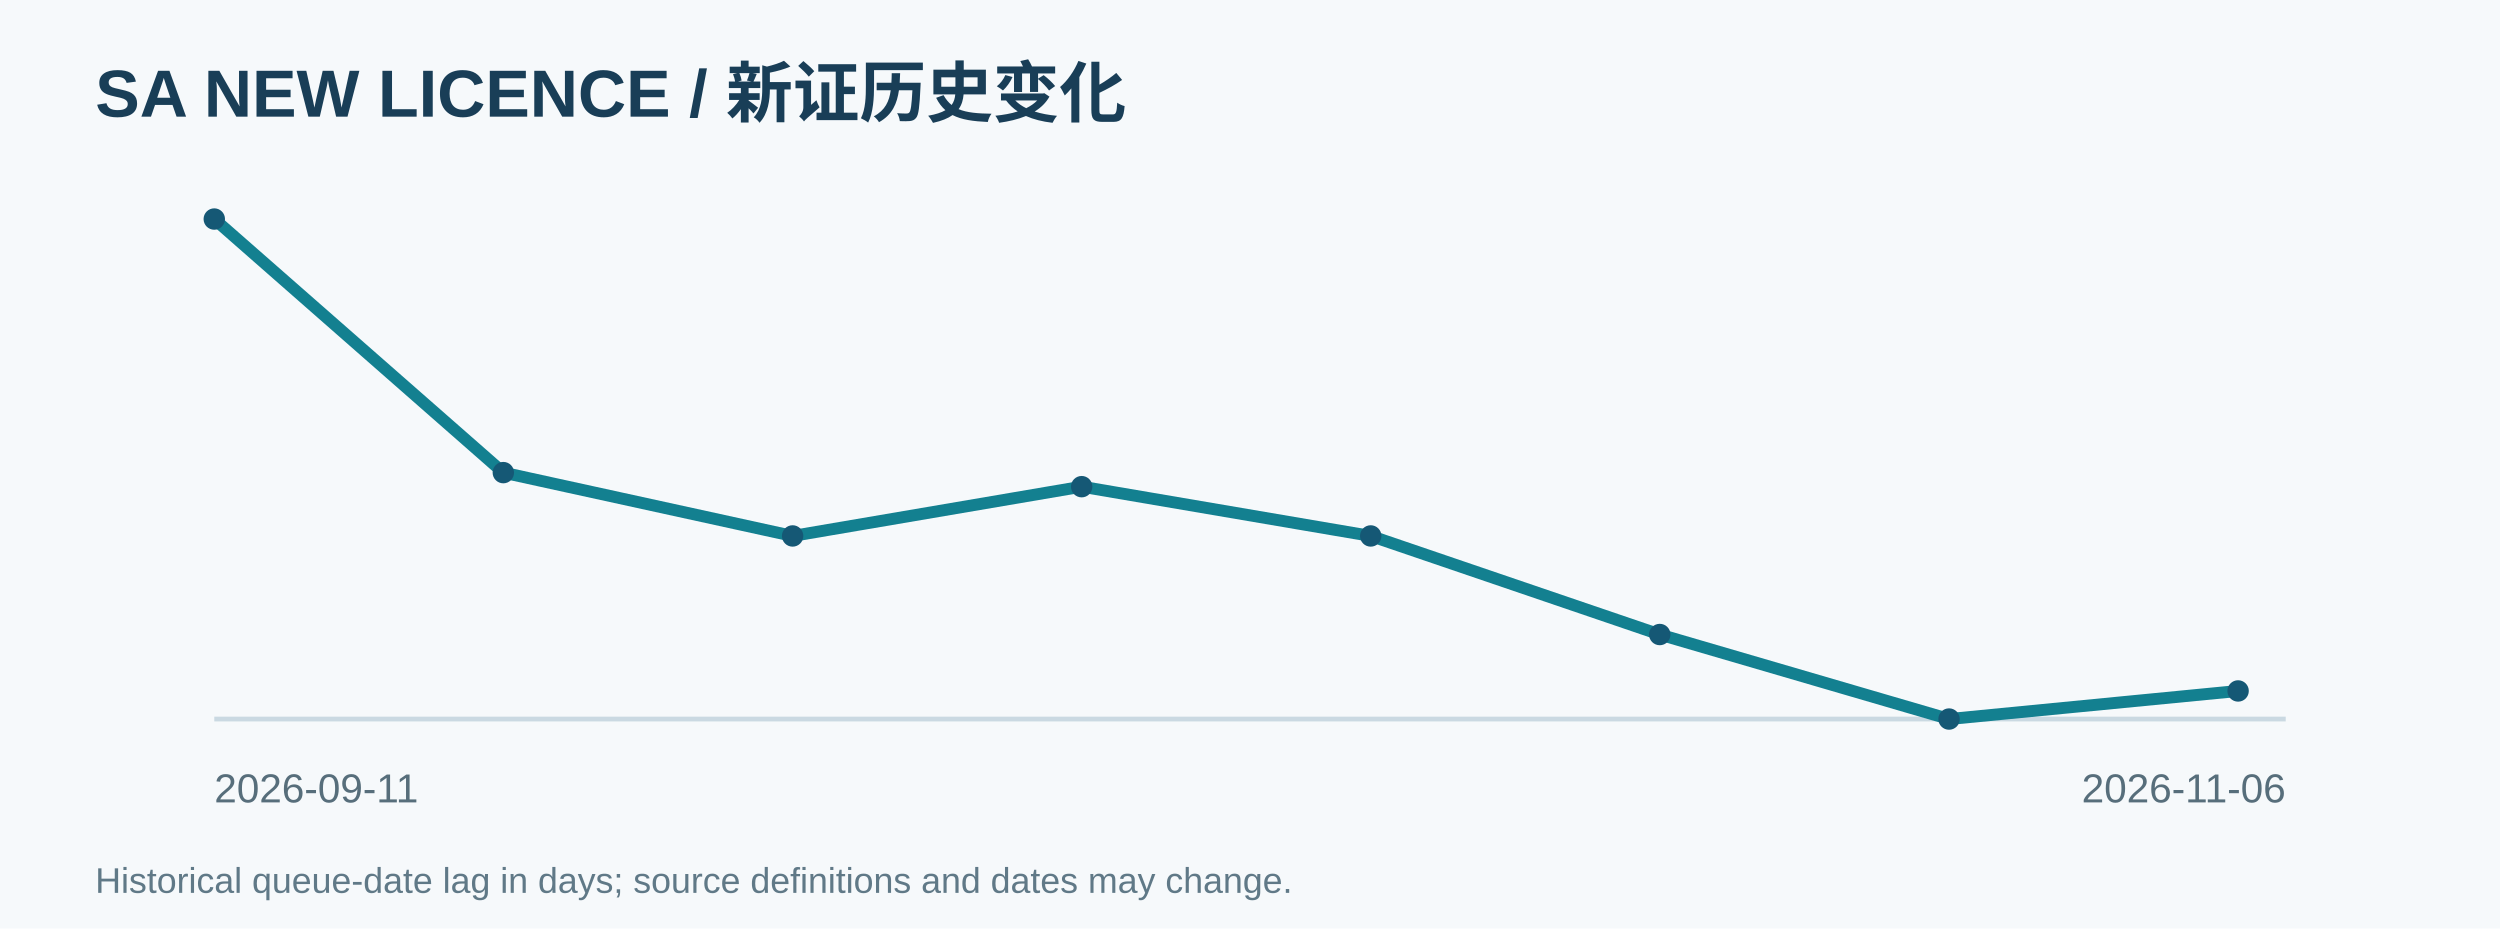
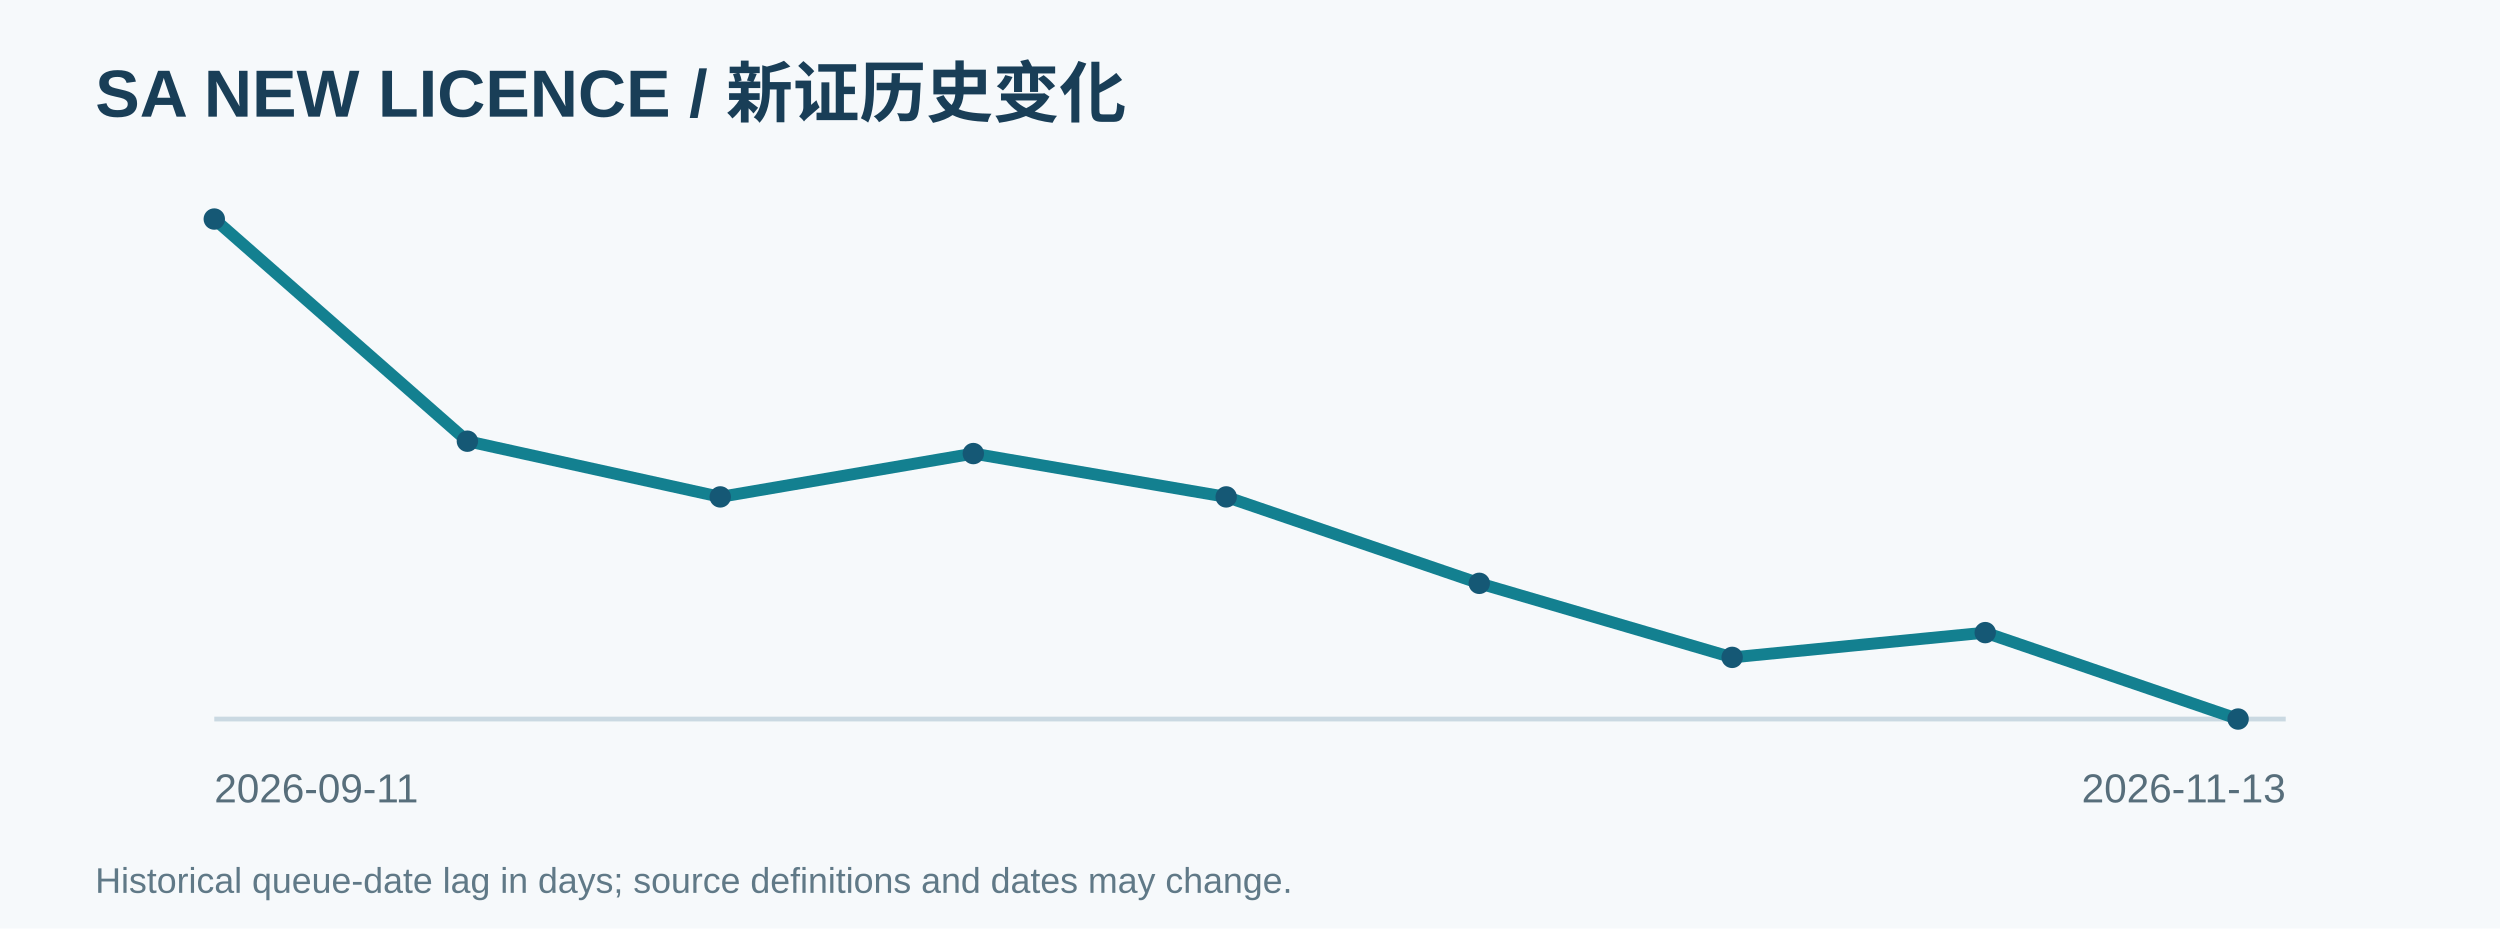
<svg xmlns="http://www.w3.org/2000/svg" width="1050" height="390" viewBox="0 0 1050 390" role="img" aria-label="SA NEW LICENCE / 新证历史变化">
  <rect width="1050" height="390" fill="#f6f9fb" />
  <text x="40" y="49" font-family="Arial,sans-serif" font-size="28" font-weight="700" fill="#193e57">SA NEW LICENCE / 新证历史变化</text>
  <path d="M90 302 H960" stroke="#cad9e2" stroke-width="2" />
-   <polyline points="90.0,92.0 211.4,198.5 332.9,225.1 454.3,204.4 575.7,225.1 697.1,266.5 818.6,302.0 940.0,290.2" fill="none" stroke="#138090" stroke-width="5" stroke-linejoin="round" stroke-linecap="round" />
+   <polyline points="90.0,92.0 196.3,185.3 302.5,208.7 408.8,190.5 515.0,208.7 621.3,245.0 727.5,276.1 833.8,265.7 940.0,302.0" fill="none" stroke="#138090" stroke-width="5" stroke-linejoin="round" stroke-linecap="round" />
  <circle cx="90.0" cy="92.0" r="4.5" fill="#155875" />
-   <circle cx="211.4" cy="198.5" r="4.5" fill="#155875" />
-   <circle cx="332.9" cy="225.1" r="4.5" fill="#155875" />
-   <circle cx="454.3" cy="204.4" r="4.5" fill="#155875" />
-   <circle cx="575.7" cy="225.1" r="4.5" fill="#155875" />
-   <circle cx="697.1" cy="266.5" r="4.5" fill="#155875" />
-   <circle cx="818.6" cy="302.0" r="4.5" fill="#155875" />
-   <circle cx="940.0" cy="290.2" r="4.5" fill="#155875" />
+   <circle cx="196.3" cy="185.3" r="4.5" fill="#155875" />
+   <circle cx="302.5" cy="208.7" r="4.5" fill="#155875" />
+   <circle cx="408.8" cy="190.5" r="4.5" fill="#155875" />
+   <circle cx="515.0" cy="208.7" r="4.5" fill="#155875" />
+   <circle cx="621.3" cy="245.0" r="4.5" fill="#155875" />
+   <circle cx="727.5" cy="276.1" r="4.5" fill="#155875" />
+   <circle cx="833.8" cy="265.7" r="4.5" fill="#155875" />
+   <circle cx="940.0" cy="302.0" r="4.5" fill="#155875" />
  <text x="90" y="337" fill="#576e7b" font-size="17" font-family="Arial,sans-serif">2026-09-11</text>
-   <text x="960" y="337" text-anchor="end" fill="#576e7b" font-size="17" font-family="Arial,sans-serif">2026-11-06</text>
+   <text x="960" y="337" text-anchor="end" fill="#576e7b" font-size="17" font-family="Arial,sans-serif">2026-11-13</text>
  <text x="40" y="375" fill="#607987" font-size="15" font-family="Arial,sans-serif">Historical queue-date lag in days; source definitions and dates may change.</text>
</svg>
